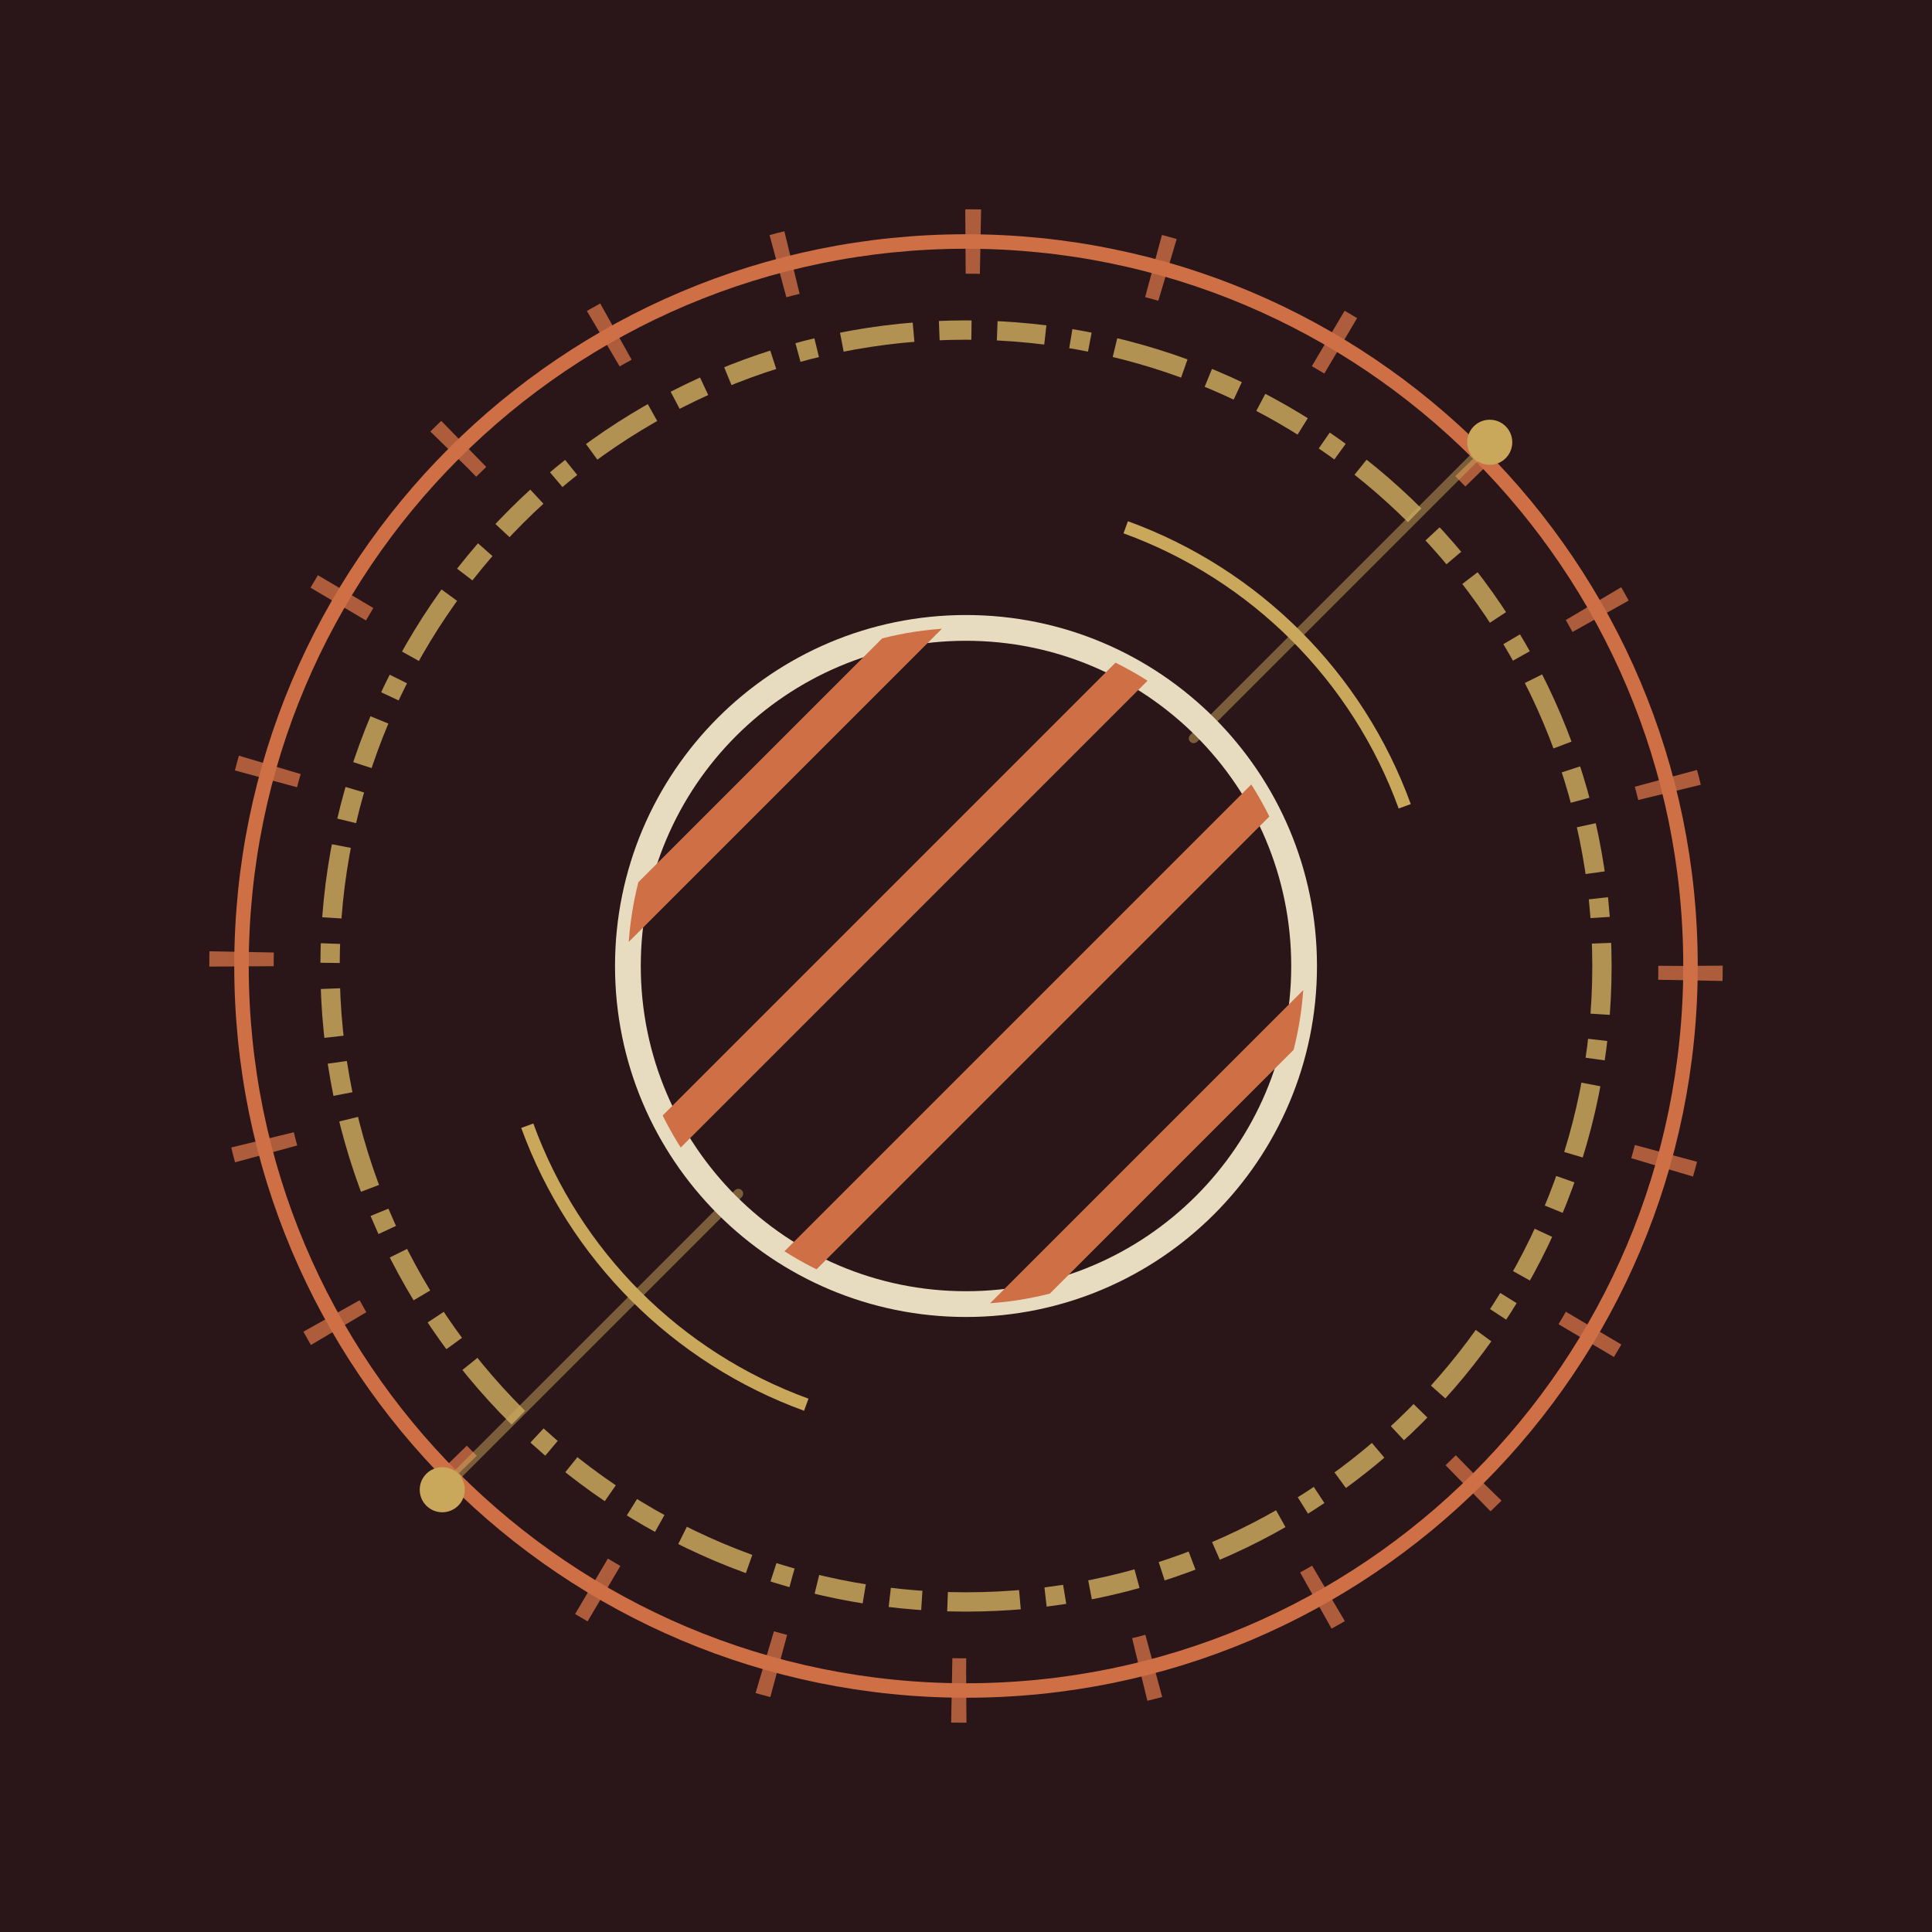
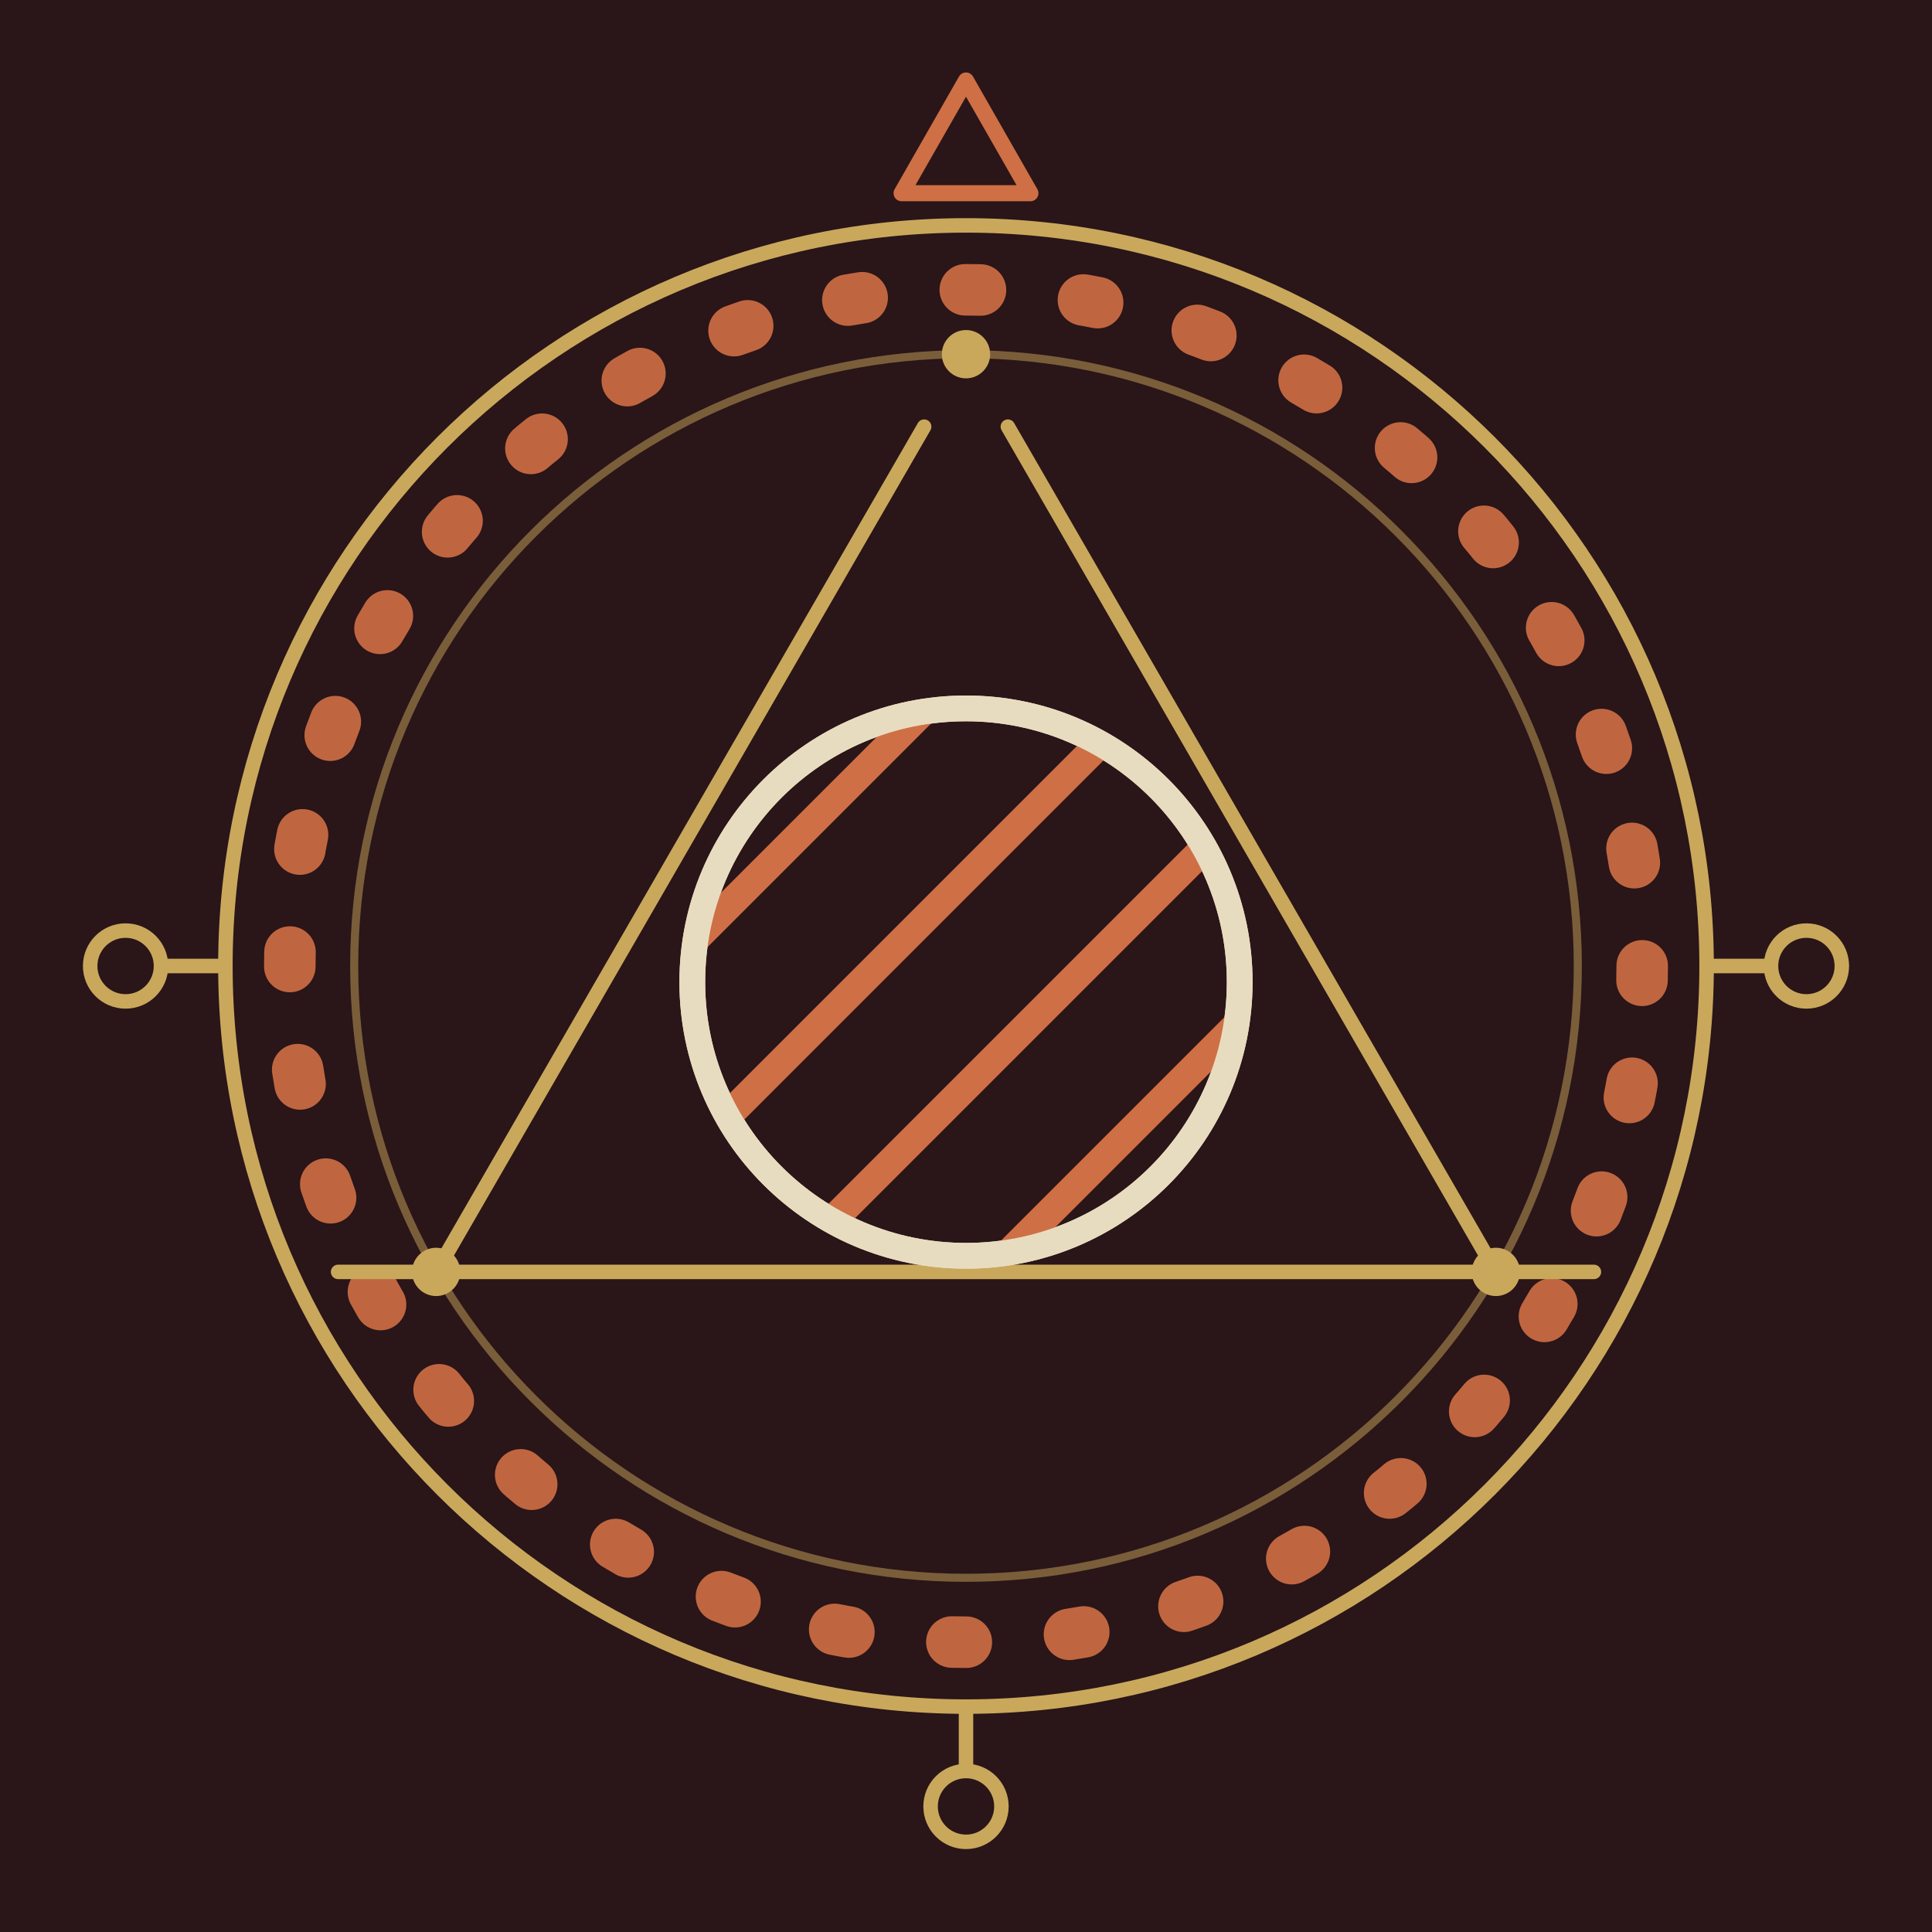
<svg xmlns="http://www.w3.org/2000/svg" width="1024" height="1024" viewBox="0 0 120 120">
  <rect x="0" y="0" width="120" height="120" fill="#2a1518" />
-   <circle cx="60" cy="60" r="45" fill="none" stroke="#cf6f45" stroke-width="0.9" opacity="1" />
-   <circle cx="60" cy="60" r="45" fill="none" stroke="#cf6f45" stroke-width="4" stroke-dasharray=".9 10.881" opacity="0.8" transform="rotate(-90 60 60)" />
-   <circle cx="60" cy="60" r="39.5" fill="none" stroke="#c9a85c" stroke-width="1.2" stroke-dasharray="3 1.6 1.2 1.6 4.5 1.6 2 1.6" opacity="0.85" />
-   <path d="M27.47 92.53 L45.86 74.14" fill="none" stroke="#c9a85c" stroke-width="0.6" stroke-linecap="round" stroke-linejoin="round" opacity="0.5" />
-   <path d="M74.14 45.86 L92.53 27.47" fill="none" stroke="#c9a85c" stroke-width="0.6" stroke-linecap="round" stroke-linejoin="round" opacity="0.5" />
-   <circle cx="27.47" cy="92.53" r="1.4" fill="#c9a85c" />
-   <circle cx="92.53" cy="27.47" r="1.4" fill="#c9a85c" />
+   <g fill="none" stroke="#c9a85c" stroke-linecap="round">
+     <circle cx="60" cy="60" r="46" stroke-width=".9" />
+     <circle cx="60" cy="60" r="38" stroke-width=".5" opacity=".5" />
+   </g>
+   <circle cx="60" cy="60" r="42" fill="none" stroke="#cf6f45" stroke-width="3.2" stroke-linecap="round" stroke-dasharray=".9 6.430" opacity=".9" transform="rotate(-90 60 60)" />
+   <path d="M106.00 60.00 L110.00 60.00" fill="none" stroke="#c9a85c" stroke-width=".9" stroke-linecap="round" />
+   <circle cx="112.20" cy="60.00" r="2.2" fill="none" stroke="#c9a85c" stroke-width=".9" />
+   <path d="M60.00 106.00 L60.00 110.00" fill="none" stroke="#c9a85c" stroke-width=".9" stroke-linecap="round" />
+   <circle cx="60.00" cy="112.20" r="2.2" fill="none" stroke="#c9a85c" stroke-width=".9" />
+   <path d="M14.00 60.00 L10.00 60.00" fill="none" stroke="#c9a85c" stroke-width=".9" stroke-linecap="round" />
+   <circle cx="7.80" cy="60.00" r="2.2" fill="none" stroke="#c9a85c" stroke-width=".9" />
+   <g fill="none" stroke="#c9a85c" stroke-width=".9" stroke-linecap="round">
+     <path d="M57.4 26.5 L27.09 79 M62.6 26.5 L92.91 79 M21 79 H99" />
+   </g>
+   <g>
+     <circle cx="60.00" cy="22.00" r="1.5" fill="#c9a85c" />
+     <circle cx="92.91" cy="79.00" r="1.5" fill="#c9a85c" />
+     <circle cx="27.09" cy="79.00" r="1.5" fill="#c9a85c" />
+   </g>
+   <g id="marker">
+     <path d="M60 5 L64 12 H56 Z" fill="none" stroke="#cf6f45" stroke-width="1" stroke-linejoin="round" />
+   </g>
  <clipPath id="lin">
-     <circle cx="60" cy="60" r="21" />
+     <circle cx="60" cy="61" r="17" />
  </clipPath>
-   <circle cx="60" cy="60" r="21" fill="none" stroke="#e8dcc0" stroke-width="1.6" />
-   <g clip-path="url(#lin)">
-     <path d="M18 78 L78 18" fill="none" stroke="#cf6f45" stroke-width="2.2" stroke-linecap="round" stroke-linejoin="round" opacity="1" />
-     <path d="M26 86 L86 26" fill="none" stroke="#cf6f45" stroke-width="2.2" stroke-linecap="round" stroke-linejoin="round" opacity="1" />
-     <path d="M34 94 L94 34" fill="none" stroke="#cf6f45" stroke-width="2.2" stroke-linecap="round" stroke-linejoin="round" opacity="1" />
-     <path d="M42 102 L102 42" fill="none" stroke="#cf6f45" stroke-width="2.2" stroke-linecap="round" stroke-linejoin="round" opacity="1" />
+   <circle cx="60" cy="61" r="17" fill="#2a1518" stroke="#e8dcc0" stroke-width="1.6" />
+   <g clip-path="url(#lin)" fill="none" stroke="#cf6f45" stroke-width="1.8" stroke-linecap="round">
+     <path d="M30.25 71.25 L70.25 31.25" />
+     <path d="M36.75 77.75 L76.75 37.75" />
+     <path d="M43.25 84.25 L83.25 44.25" />
+     <path d="M49.75 90.75 L89.75 50.75" />
  </g>
-   <path d="M50.08 87.25 A29 29 0 0 1 32.75 69.92 M69.92 32.75 A29 29 0 0 1 87.25 50.08" fill="none" stroke="#c9a85c" stroke-width=".8" />
+   <circle cx="60" cy="61" r="17" fill="none" stroke="#e8dcc0" stroke-width="1.6" />
</svg>
